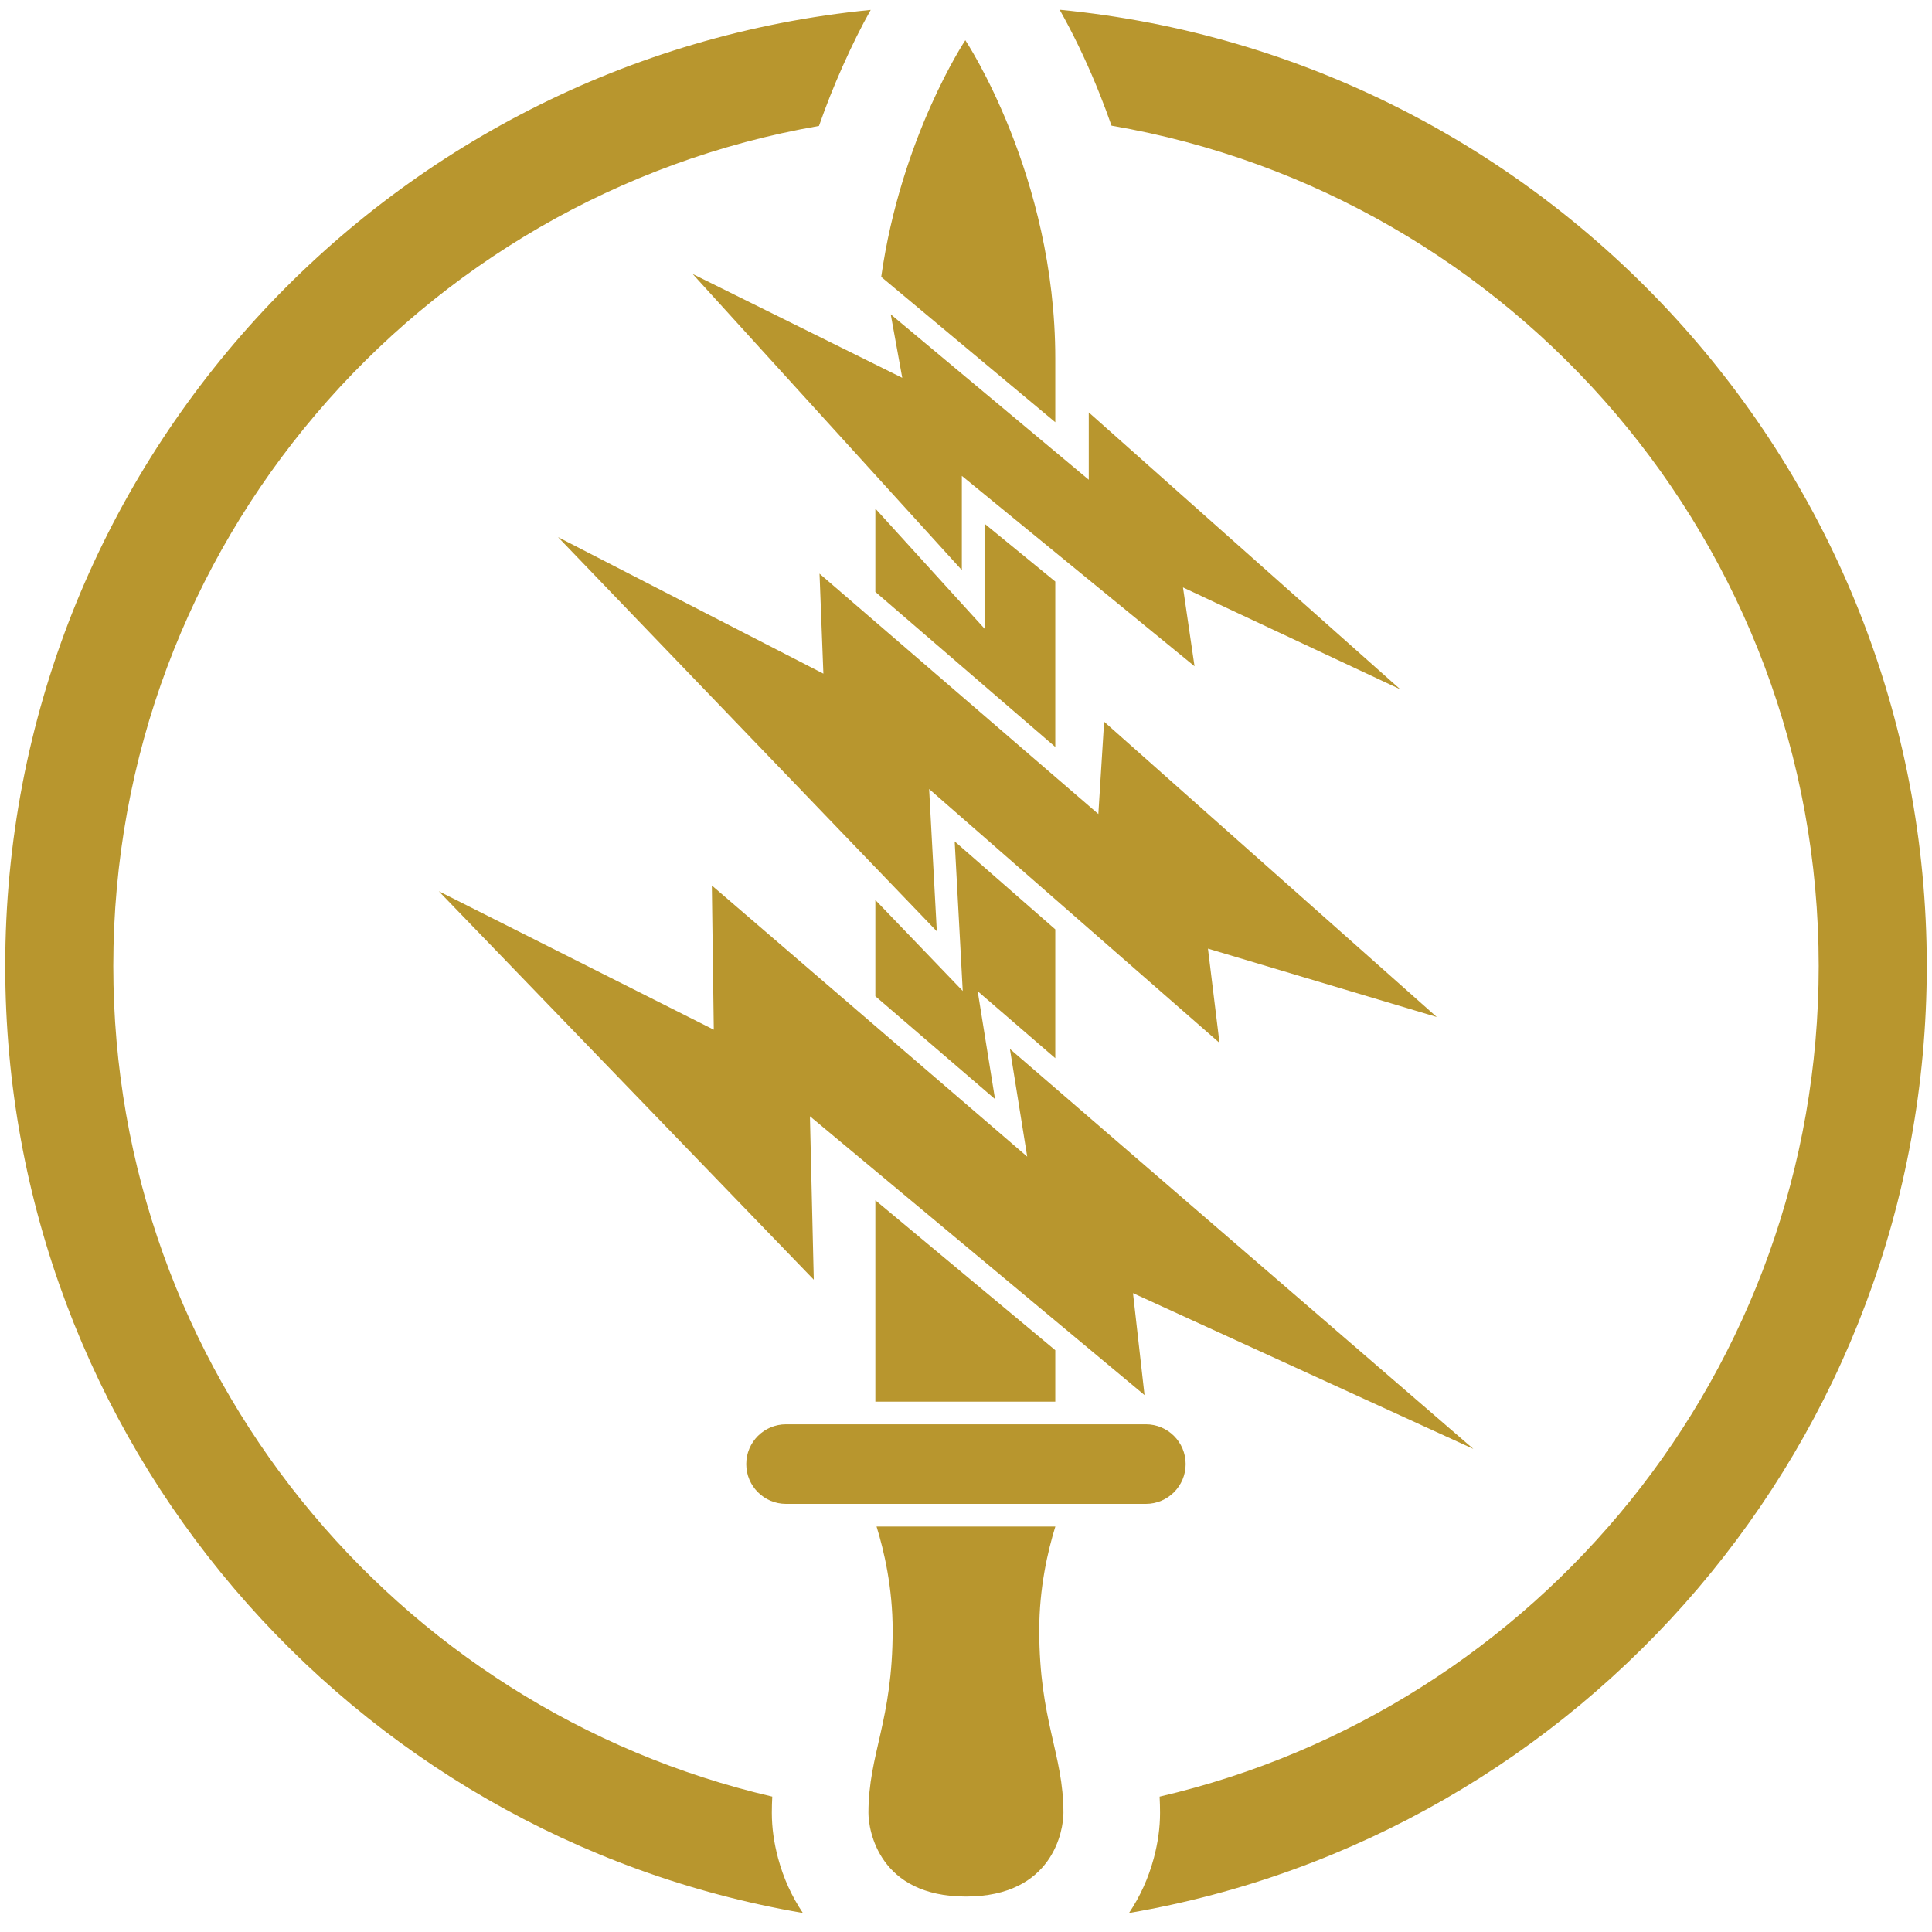
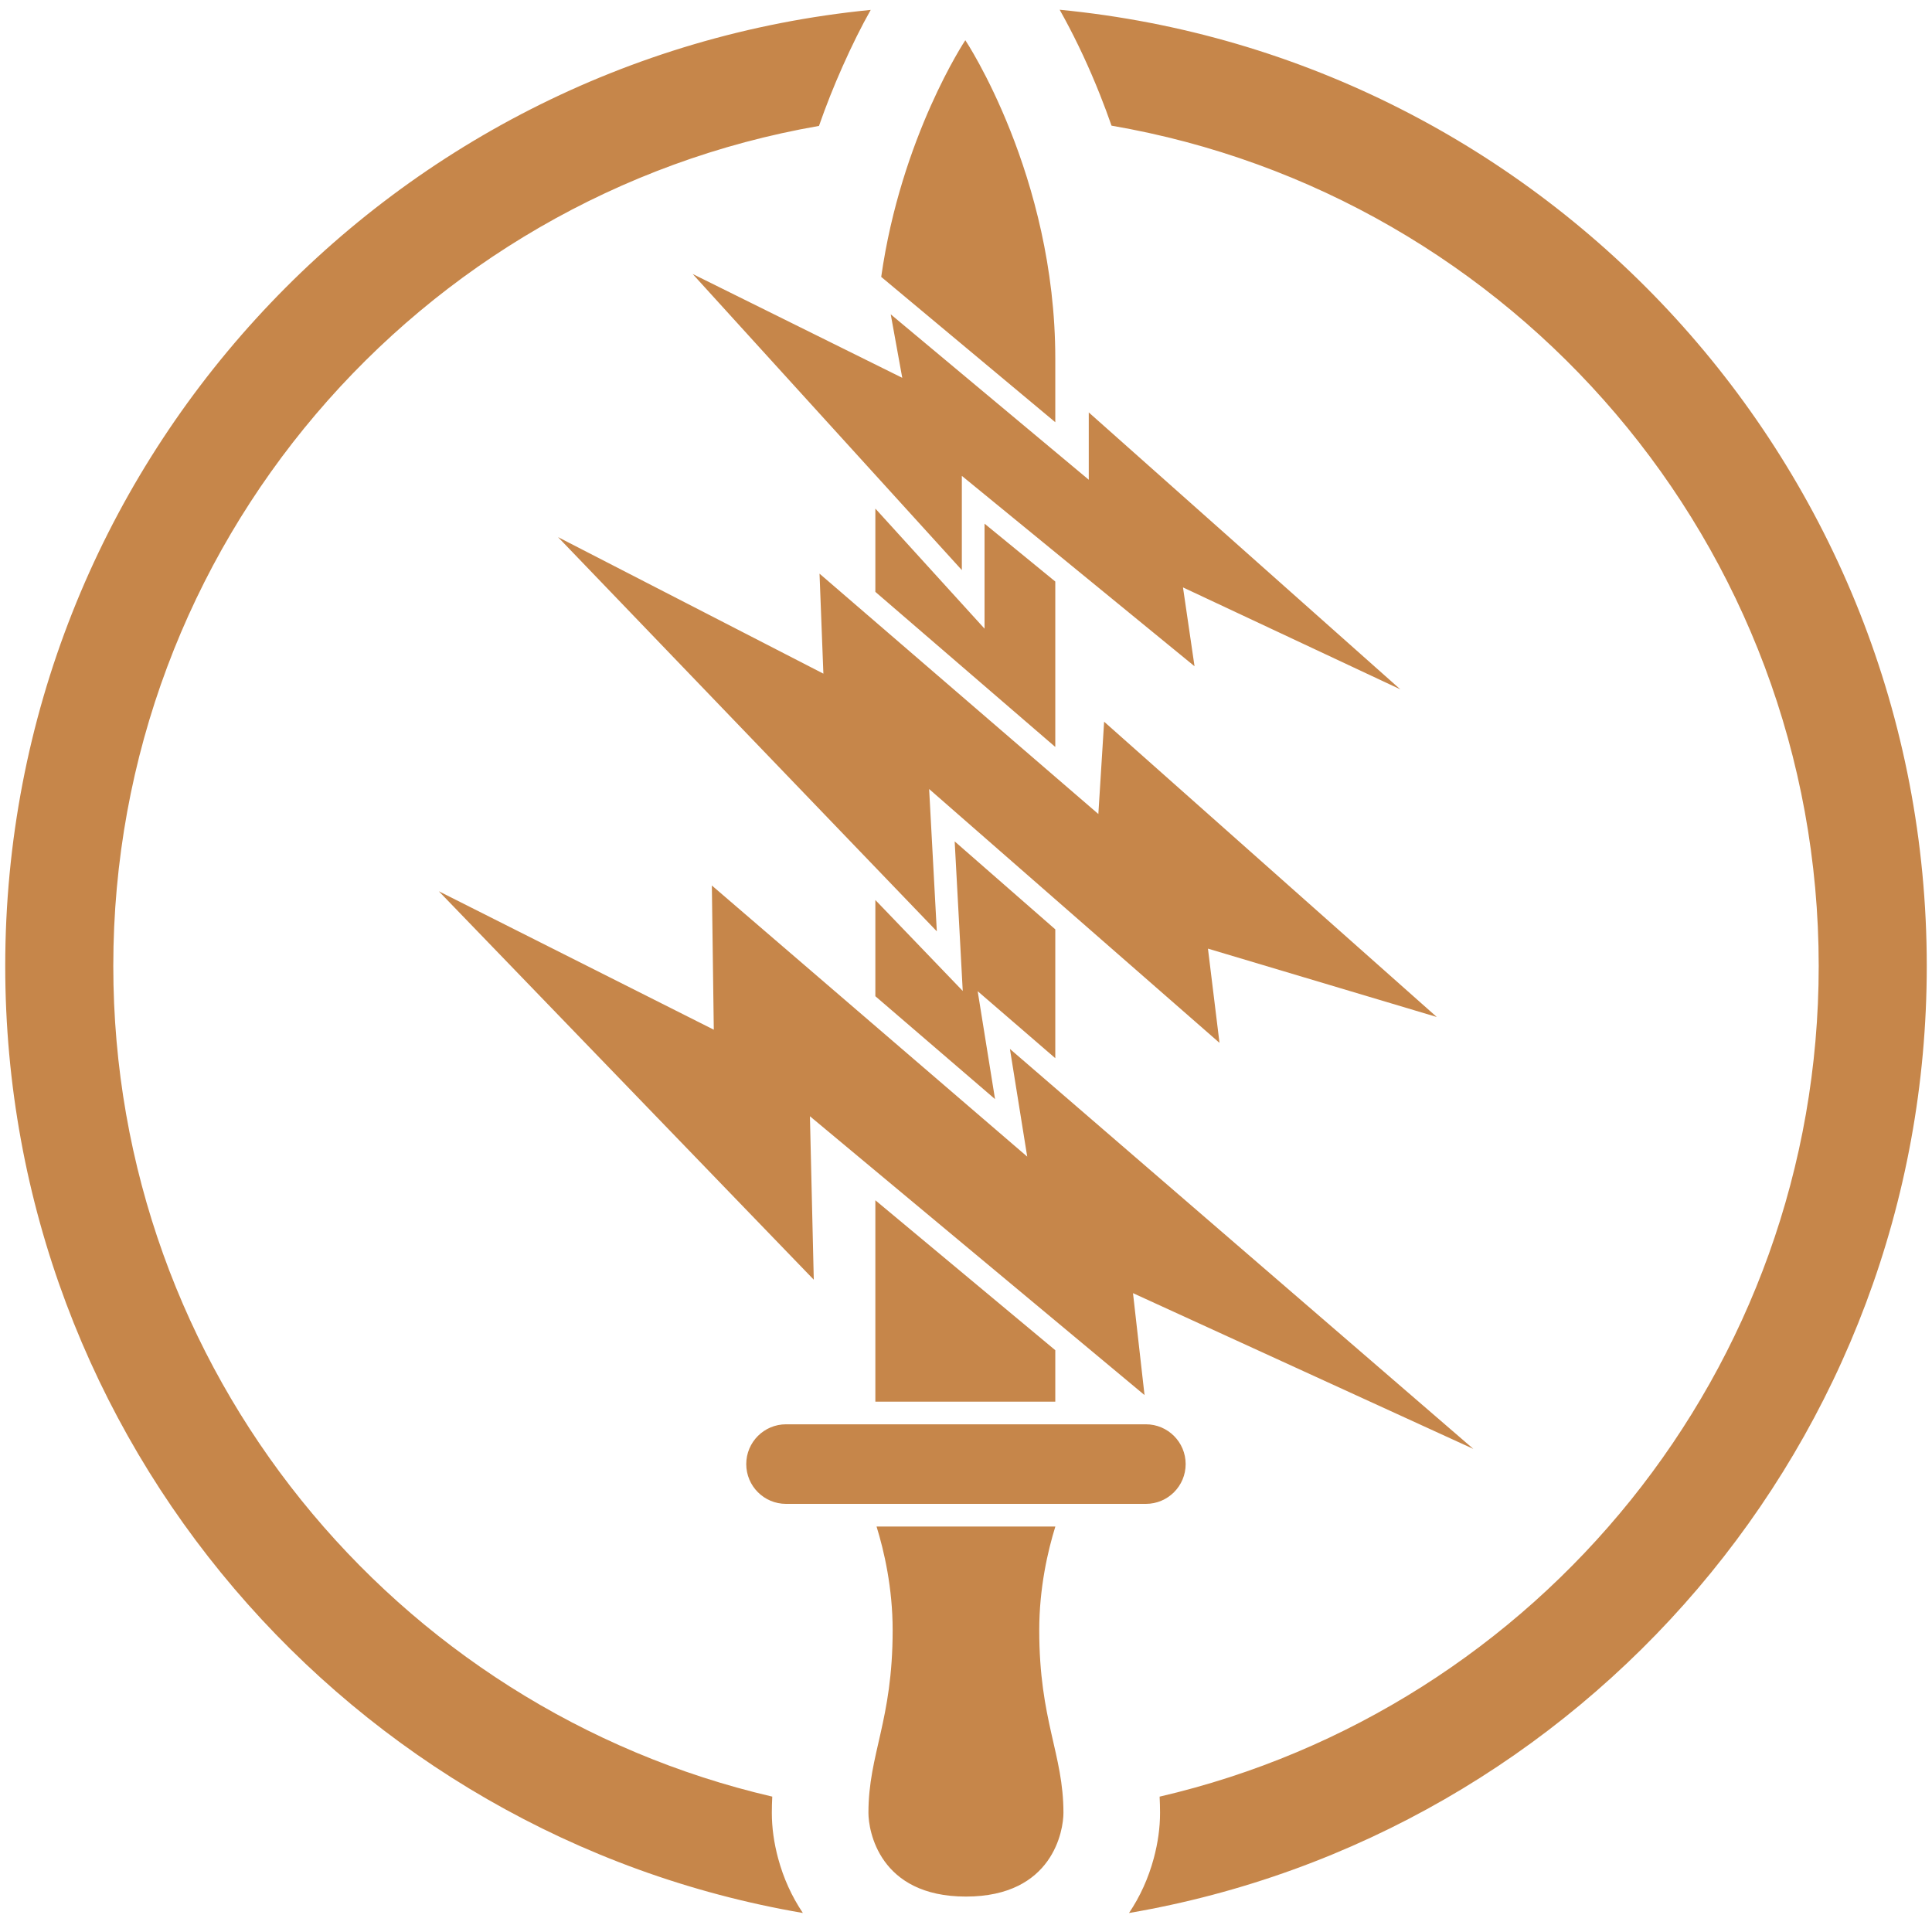
<svg xmlns="http://www.w3.org/2000/svg" viewBox="0 0 1440 1440">
-   <path fill="#b8962e" d="M1436.1 720C1436.1 1074.08 1179.12 1368.13 841.5 1425.84Q853.94 1407.33 859.93 1385.15Q864.63 1367.7 864.63 1351.23Q864.63 1345.21 864.31 1339.11C1145.8 1273.75 1355.56 1021.37 1355.56 720C1355.56 405.97 1127.81 145.14 828.47 93.66Q824.48 82.23 819.95 70.82Q807.88 40.41 793.24 13.47Q791.48 10.23 789.81 7.26C1152.54 42.35 1436.1 348.06 1436.1 720ZM575.6 1339.09Q575.28 1345.2 575.28 1351.23Q575.28 1367.7 579.98 1385.15Q585.96 1407.32 598.41 1425.82C260.83 1368.08 3.9 1074.04 3.9 720C3.9 348.48 286.83 43.03 648.98 7.38Q638.67 25.58 627.95 49.65Q618.19 71.56 610.42 93.85C311.63 145.78 84.44 406.36 84.44 720C84.44 1021.34 294.16 1273.7 575.6 1339.09ZM530.57 659.99 765.62 862.08 752.73 781.81 1098.15 1079.93 844.47 963.84 853.06 1039.8 603.67 831.99 606.54 953.81 327.06 664.29 532.02 767.48ZM415.91 400.33 613.7 502.1 610.83 427.57 818.65 606.72 822.95 537.92 1070.88 758 900.34 707.05 908.94 777.28 692.52 588.09 698.25 694.15ZM516.27 204.21 672.49 281.6 663.9 234.29 811.5 357.57V307.39L1043.7 513.79L881.73 437.82L890.33 496.58L716.9 354.68V424.91ZM786.6 1137.78C780.94 1156.03 774.59 1183.54 774.59 1215.02C774.59 1282.72 792.63 1307.15 792.63 1351.23C792.63 1364.1 784.9 1413.59 719.96 1413.59C655.01 1413.59 647.28 1364.09 647.28 1351.23C647.28 1307.16 665.33 1282.72 665.33 1215.02C665.33 1183.53 658.98 1156.03 653.33 1137.78ZM719.51 30C719.51 30 786.55 130.59 786.55 267.26V314.7L674.74 221.35L656.8 206.37C671.67 101.74 719.48 30 719.48 30ZM854.06 1061.59C870.45 1061.59 883.72 1074.87 883.72 1091.25C883.72 1107.62 870.45 1120.9 854.06 1120.9H585.87C569.48 1120.9 556.21 1107.62 556.21 1091.25C556.21 1074.87 569.48 1061.59 585.87 1061.59ZM652.44 894.6 786.55 1006.36V1044.71H652.44ZM786.55 692.69V788.72L763.75 769.03L728.71 738.79L736.05 784.49L741.64 819.21L652.44 742.52V670.82L686.1 705.84L717.57 738.6L715.13 693.24L711.56 627.13ZM786.55 433.45V556.74L652.44 441.14V379.07L704.45 436.28L733.82 468.57V390.31Z" />
+   <path fill="#c6864a" d="M1436.1 720C1436.1 1074.08 1179.12 1368.13 841.5 1425.84Q853.94 1407.33 859.93 1385.15Q864.63 1367.7 864.63 1351.23Q864.63 1345.21 864.31 1339.11C1145.8 1273.75 1355.56 1021.37 1355.56 720C1355.56 405.97 1127.81 145.14 828.47 93.66Q824.48 82.23 819.95 70.82Q807.88 40.41 793.24 13.47Q791.48 10.23 789.81 7.26C1152.54 42.35 1436.1 348.06 1436.1 720ZM575.6 1339.09Q575.28 1345.2 575.28 1351.23Q575.28 1367.7 579.98 1385.15Q585.96 1407.32 598.41 1425.82C260.83 1368.08 3.9 1074.04 3.9 720C3.9 348.48 286.83 43.03 648.98 7.38Q638.67 25.58 627.95 49.65Q618.19 71.56 610.42 93.85C311.63 145.78 84.44 406.36 84.44 720C84.44 1021.34 294.16 1273.7 575.6 1339.09ZM530.57 659.99 765.62 862.08 752.73 781.81 1098.15 1079.93 844.47 963.84 853.06 1039.8 603.67 831.99 606.54 953.81 327.06 664.29 532.02 767.48ZM415.91 400.33 613.7 502.1 610.83 427.57 818.65 606.72 822.95 537.92 1070.88 758 900.34 707.05 908.94 777.28 692.52 588.09 698.25 694.15ZM516.27 204.21 672.49 281.6 663.9 234.29 811.5 357.57V307.39L1043.7 513.79L881.73 437.82L890.33 496.58L716.9 354.68V424.91ZM786.6 1137.78C780.94 1156.03 774.59 1183.54 774.59 1215.02C774.59 1282.72 792.63 1307.15 792.63 1351.23C792.63 1364.1 784.9 1413.59 719.96 1413.59C655.01 1413.59 647.28 1364.09 647.28 1351.23C647.28 1307.16 665.33 1282.72 665.33 1215.02C665.33 1183.53 658.98 1156.03 653.33 1137.78ZM719.51 30C719.51 30 786.55 130.59 786.55 267.26V314.7L674.74 221.35L656.8 206.37C671.67 101.74 719.48 30 719.48 30ZM854.06 1061.59C870.45 1061.59 883.72 1074.87 883.72 1091.25C883.72 1107.62 870.45 1120.9 854.06 1120.9H585.87C569.48 1120.9 556.21 1107.62 556.21 1091.25C556.21 1074.87 569.48 1061.59 585.87 1061.59ZM652.44 894.6 786.55 1006.36V1044.71H652.44ZM786.55 692.69V788.72L763.75 769.03L728.71 738.79L736.05 784.49L741.64 819.21L652.44 742.52V670.82L686.1 705.84L717.57 738.6L715.13 693.24L711.56 627.13ZM786.55 433.45V556.74L652.44 441.14V379.07L704.45 436.28L733.82 468.57V390.31Z" />
</svg>
